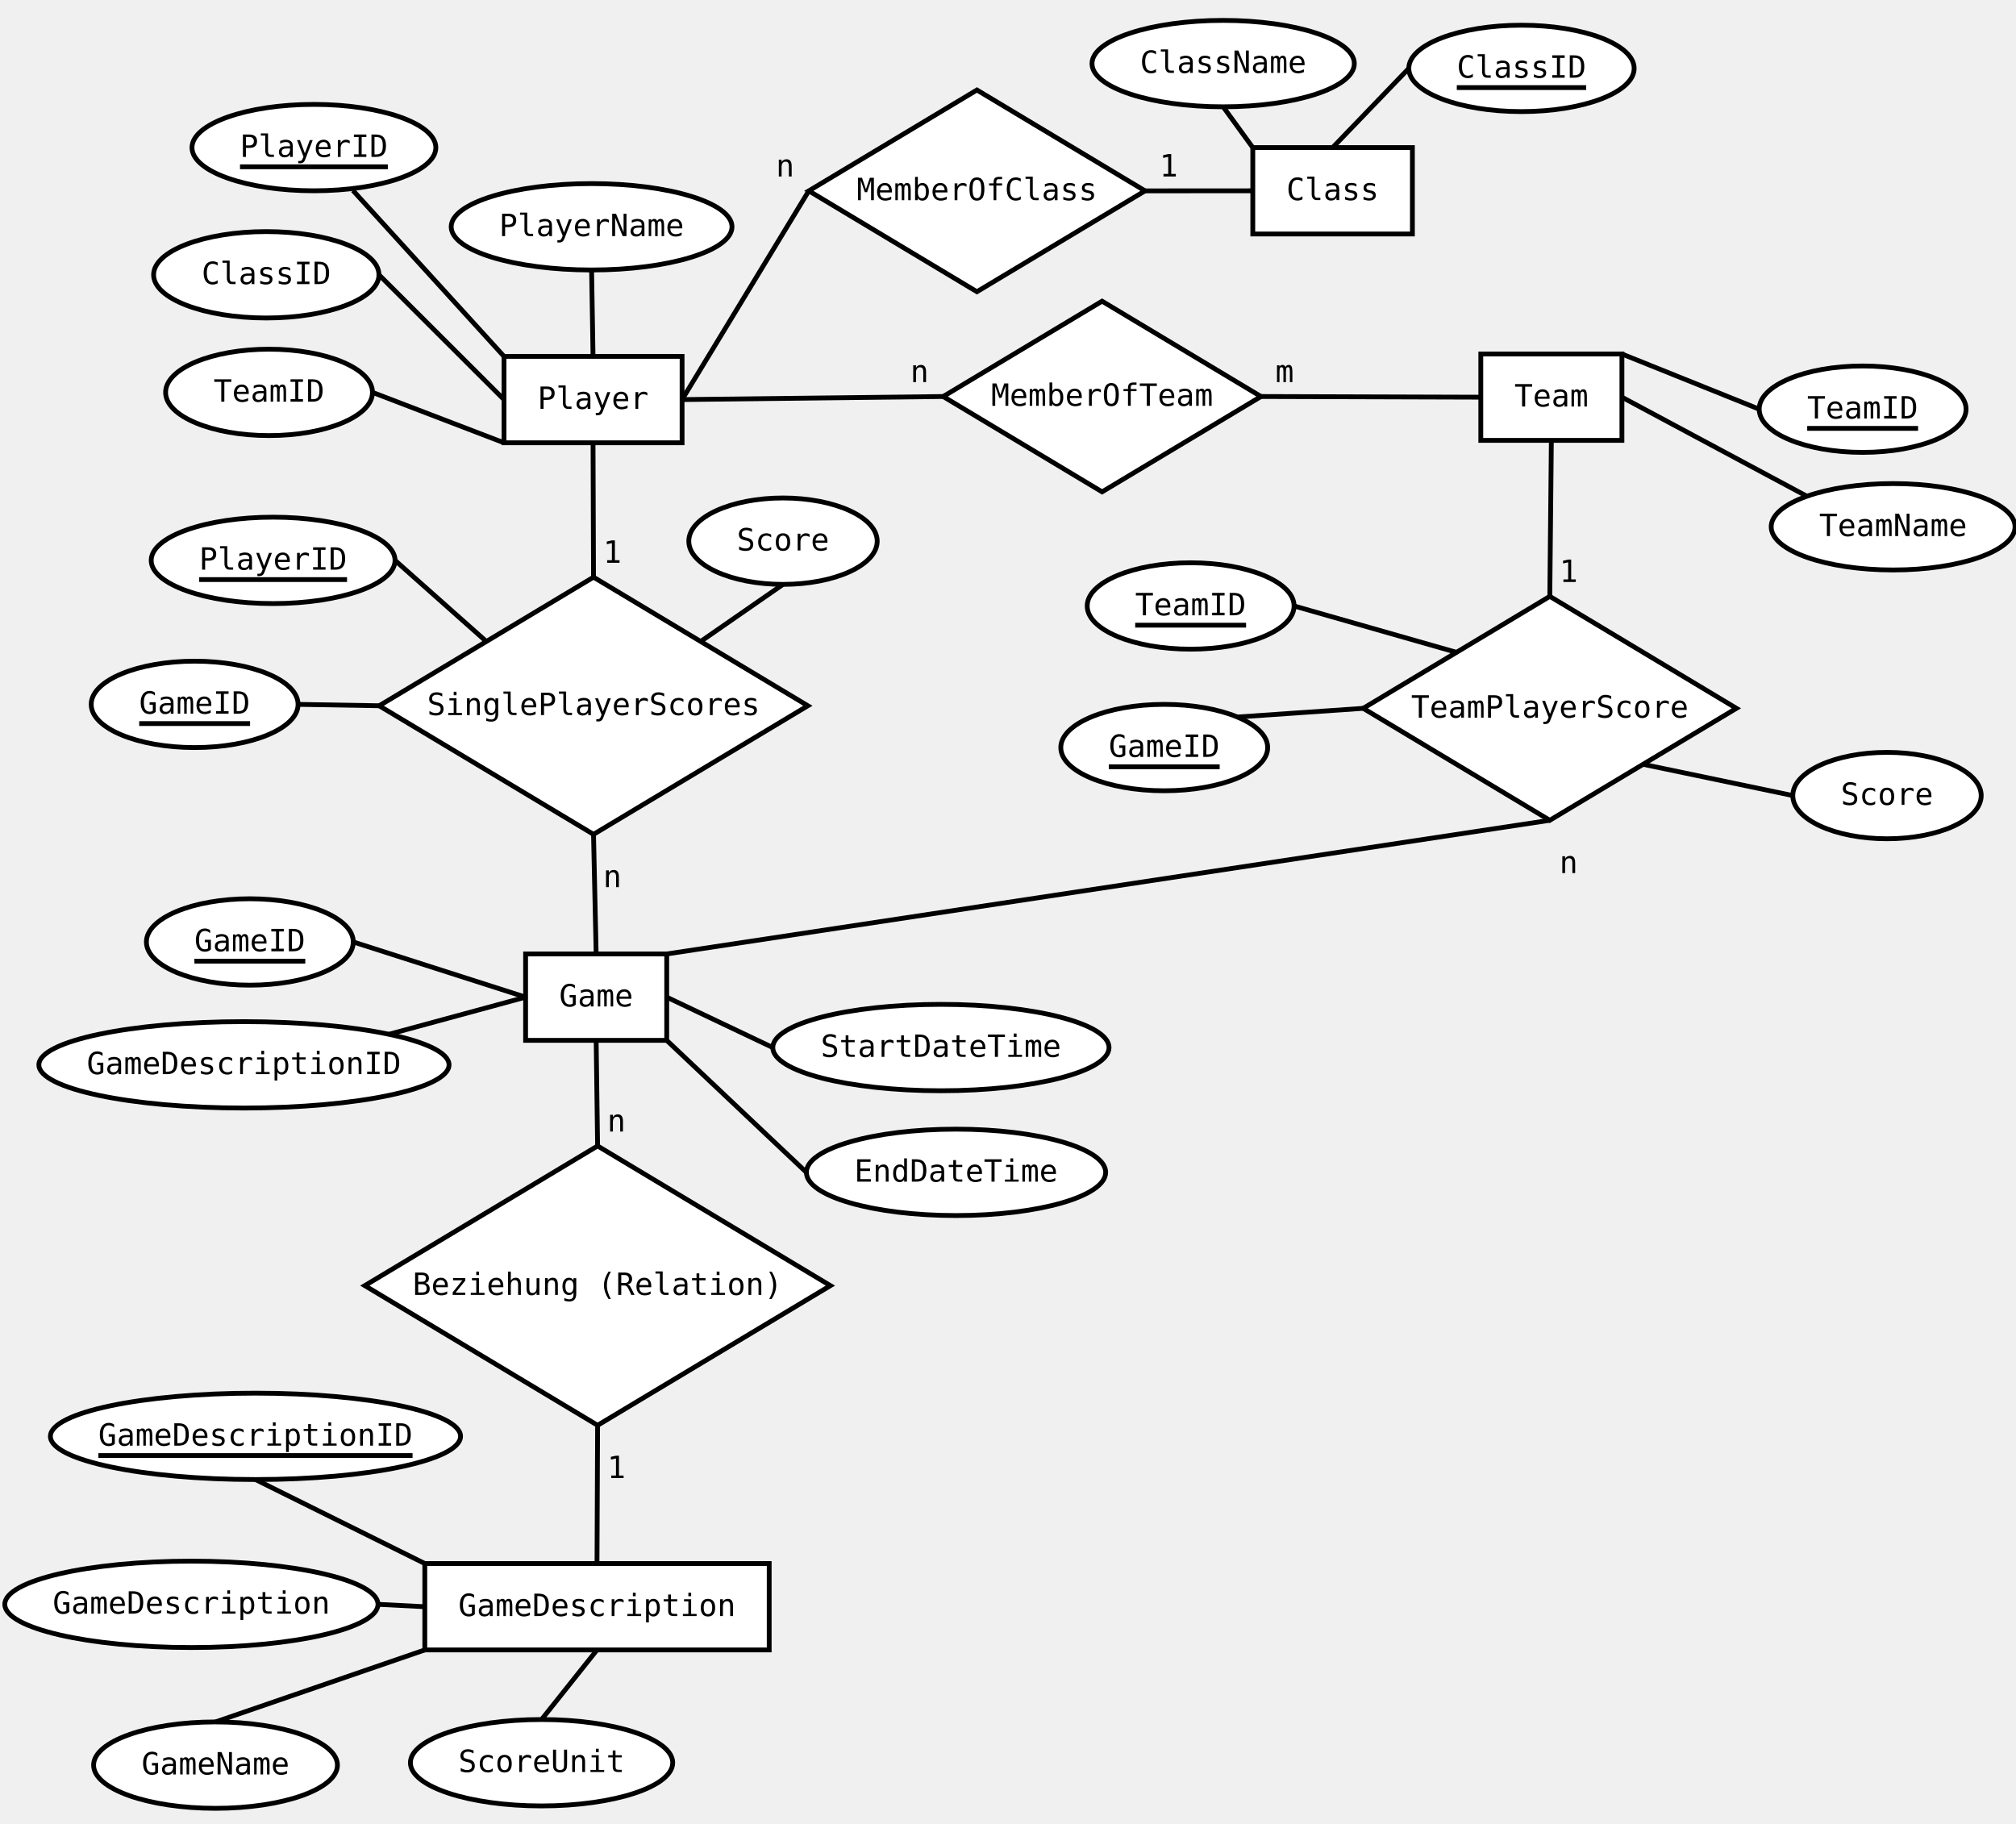
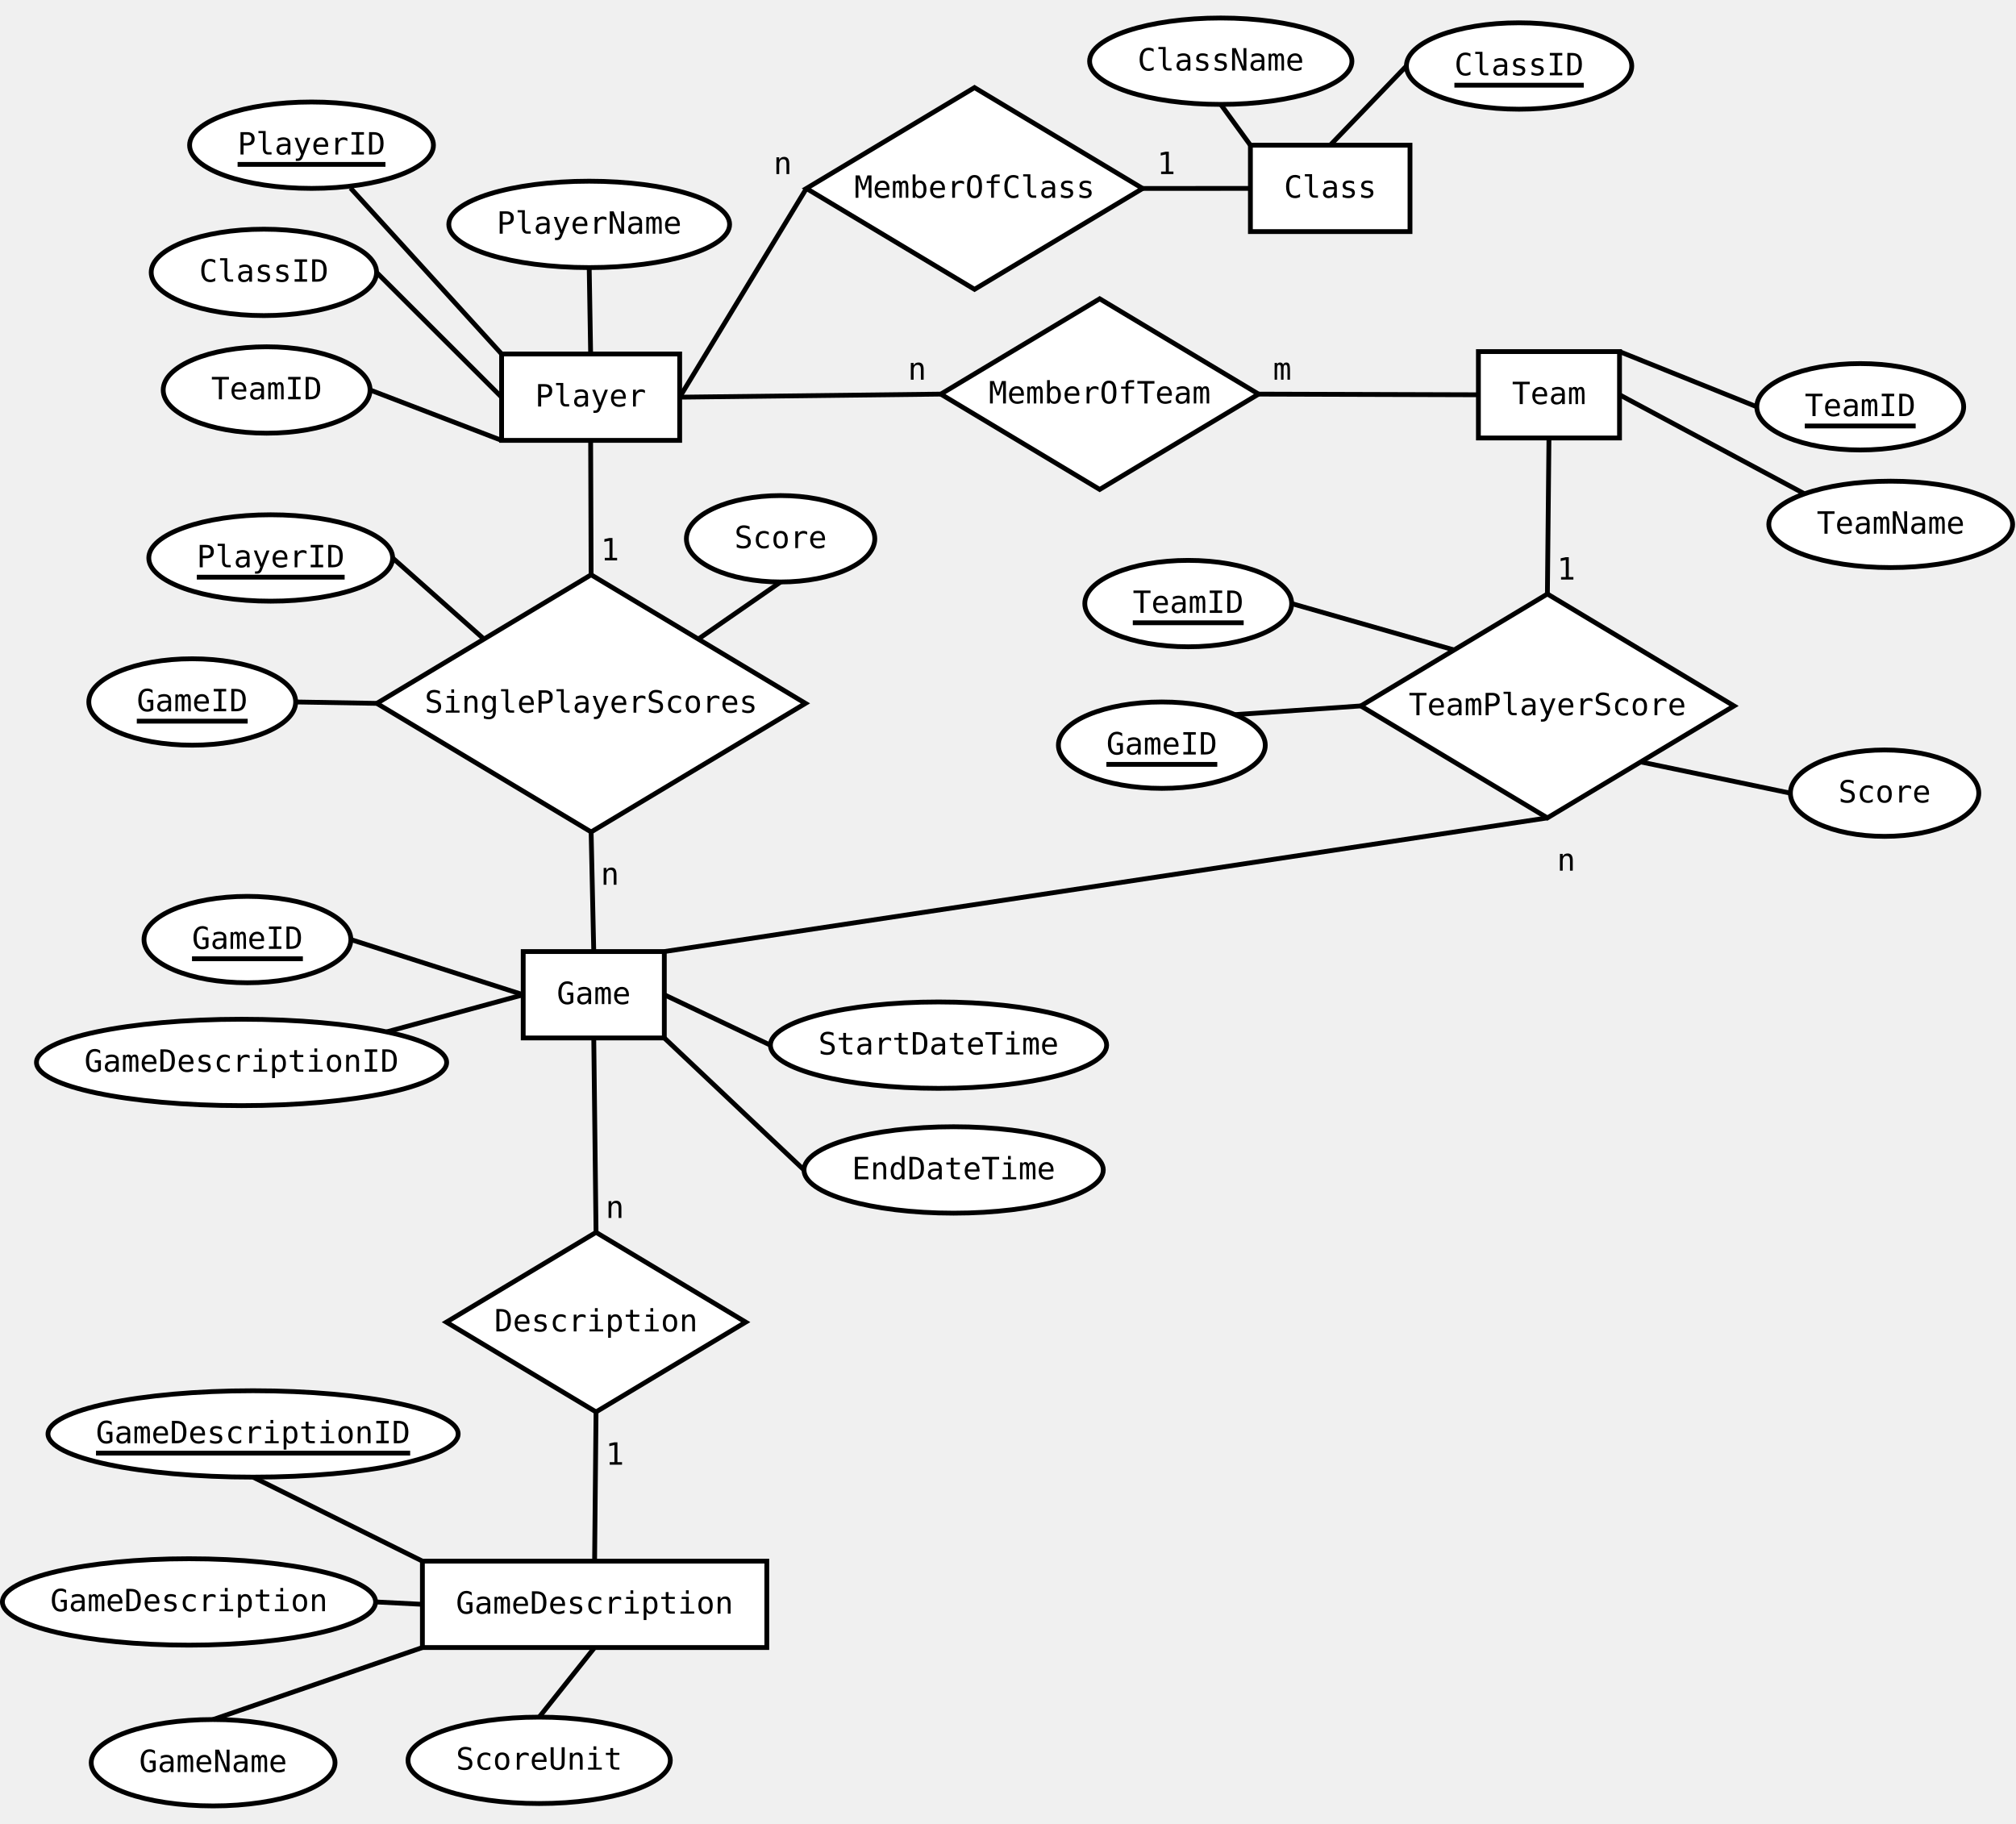
- <svg xmlns="http://www.w3.org/2000/svg" width="42cm" height="38cm" viewBox="7 72 840 747">
+ <svg xmlns="http://www.w3.org/2000/svg" width="42cm" height="38cm" viewBox="8 73 840 747">
  <g id="Hintergrund">
    <g>
      <rect style="fill: #ffffff; fill-opacity: 1; stroke-opacity: 1; stroke-width: 2; stroke: #000000" x="217" y="214" width="74.2" height="36" />
      <text font-size="12.8" style="fill: #000000; fill-opacity: 1; stroke: none;text-anchor:middle;font-family:monospace;font-style:normal;font-weight:normal" x="254.1" y="235.881">Player</text>
    </g>
    <g>
      <rect style="fill: #ffffff; fill-opacity: 1; stroke-opacity: 1; stroke-width: 2; stroke: #000000" x="529" y="127" width="66.5" height="36" />
      <text font-size="12.8" style="fill: #000000; fill-opacity: 1; stroke: none;text-anchor:middle;font-family:monospace;font-style:normal;font-weight:normal" x="562.25" y="148.881">Class</text>
    </g>
    <g>
      <polygon style="fill: #ffffff; fill-opacity: 1; stroke-opacity: 1; stroke-width: 2; stroke: #000000" fill-rule="evenodd" points="344,145.03 414.05,103 484.1,145.03 414.05,187.06 " />
      <text font-size="12.8" style="fill: #000000; fill-opacity: 1; stroke: none;text-anchor:end;font-family:monospace;font-style:normal;font-weight:normal" x="338" y="139.03">n</text>
      <text font-size="12.8" style="fill: #000000; fill-opacity: 1; stroke: none;text-anchor:start;font-family:monospace;font-style:normal;font-weight:normal" x="490.1" y="139.03">1</text>
      <text font-size="12.8" style="fill: #000000; fill-opacity: 1; stroke: none;text-anchor:middle;font-family:monospace;font-style:normal;font-weight:normal" x="414.05" y="148.911">MemberOfClass</text>
    </g>
    <line style="fill: none; stroke-opacity: 1; stroke-width: 2; stroke: #000000" x1="291.2" y1="232" x2="344" y2="145.03" />
    <line style="fill: none; stroke-opacity: 1; stroke-width: 2; stroke: #000000" x1="484.1" y1="145.03" x2="529" y2="145" />
    <g>
      <ellipse style="fill: #ffffff; fill-opacity: 1; stroke: none" cx="253.5" cy="160" rx="58.5" ry="18" />
      <ellipse style="fill: none; stroke-opacity: 1; stroke-width: 2; stroke: #000000" cx="253.5" cy="160" rx="58.5" ry="18" />
      <text font-size="12.8" style="fill: #000000; fill-opacity: 1; stroke: none;text-anchor:middle;font-family:monospace;font-style:normal;font-weight:normal" x="253.5" y="163.881">PlayerName</text>
    </g>
    <line style="fill: none; stroke-opacity: 1; stroke-width: 2; stroke: #000000" x1="253.5" y1="178" x2="254.1" y2="214" />
    <g>
      <ellipse style="fill: #ffffff; fill-opacity: 1; stroke: none" cx="516.65" cy="92" rx="54.65" ry="18" />
      <ellipse style="fill: none; stroke-opacity: 1; stroke-width: 2; stroke: #000000" cx="516.65" cy="92" rx="54.65" ry="18" />
      <text font-size="12.8" style="fill: #000000; fill-opacity: 1; stroke: none;text-anchor:middle;font-family:monospace;font-style:normal;font-weight:normal" x="516.65" y="95.881">ClassName</text>
    </g>
    <line style="fill: none; stroke-opacity: 1; stroke-width: 2; stroke: #000000" x1="529" y1="127" x2="516.65" y2="110" />
    <g>
      <rect style="fill: #ffffff; fill-opacity: 1; stroke-opacity: 1; stroke-width: 2; stroke: #000000" x="226" y="463" width="58.8" height="36" />
      <text font-size="12.8" style="fill: #000000; fill-opacity: 1; stroke: none;text-anchor:middle;font-family:monospace;font-style:normal;font-weight:normal" x="255.4" y="484.881">Game</text>
    </g>
    <g>
      <ellipse style="fill: #ffffff; fill-opacity: 1; stroke: none" cx="96.8" cy="801" rx="50.8" ry="18" />
      <ellipse style="fill: none; stroke-opacity: 1; stroke-width: 2; stroke: #000000" cx="96.8" cy="801" rx="50.8" ry="18" />
      <text font-size="12.8" style="fill: #000000; fill-opacity: 1; stroke: none;text-anchor:middle;font-family:monospace;font-style:normal;font-weight:normal" x="96.8" y="804.881">GameName</text>
    </g>
    <g>
      <ellipse style="fill: #ffffff; fill-opacity: 1; stroke: none" cx="86.75" cy="734" rx="77.75" ry="18" />
      <ellipse style="fill: none; stroke-opacity: 1; stroke-width: 2; stroke: #000000" cx="86.75" cy="734" rx="77.75" ry="18" />
      <text font-size="12.8" style="fill: #000000; fill-opacity: 1; stroke: none;text-anchor:middle;font-family:monospace;font-style:normal;font-weight:normal" x="86.75" y="737.881">GameDescription</text>
    </g>
    <g>
      <ellipse style="fill: #ffffff; fill-opacity: 1; stroke: none" cx="137.8" cy="127" rx="50.8" ry="18" />
      <ellipse style="fill: none; stroke-opacity: 1; stroke-width: 2; stroke: #000000" cx="137.8" cy="127" rx="50.8" ry="18" />
      <text font-size="12.8" style="fill: #000000; fill-opacity: 1; stroke: none;text-anchor:middle;font-family:monospace;font-style:normal;font-weight:normal" x="137.8" y="130.881">PlayerID</text>
      <line style="fill: none; stroke-opacity: 1; stroke-width: 2; stroke: #000000" x1="107" y1="135" x2="168.6" y2="135" />
    </g>
    <g>
      <ellipse style="fill: #ffffff; fill-opacity: 1; stroke: none" cx="640.95" cy="94" rx="46.95" ry="18" />
      <ellipse style="fill: none; stroke-opacity: 1; stroke-width: 2; stroke: #000000" cx="640.95" cy="94" rx="46.95" ry="18" />
      <text font-size="12.8" style="fill: #000000; fill-opacity: 1; stroke: none;text-anchor:middle;font-family:monospace;font-style:normal;font-weight:normal" x="640.95" y="97.881">ClassID</text>
      <line style="fill: none; stroke-opacity: 1; stroke-width: 2; stroke: #000000" x1="614" y1="102" x2="667.9" y2="102" />
    </g>
    <line style="fill: none; stroke-opacity: 1; stroke-width: 2; stroke: #000000" x1="154.062" y1="144.863" x2="217" y2="214" />
    <line style="fill: none; stroke-opacity: 1; stroke-width: 2; stroke: #000000" x1="562.25" y1="127" x2="594" y2="94" />
    <g>
      <ellipse style="fill: #ffffff; fill-opacity: 1; stroke: none" cx="111.1" cy="458" rx="43.1" ry="18" />
      <ellipse style="fill: none; stroke-opacity: 1; stroke-width: 2; stroke: #000000" cx="111.1" cy="458" rx="43.1" ry="18" />
      <text font-size="12.8" style="fill: #000000; fill-opacity: 1; stroke: none;text-anchor:middle;font-family:monospace;font-style:normal;font-weight:normal" x="111.1" y="461.881">GameID</text>
      <line style="fill: none; stroke-opacity: 1; stroke-width: 2; stroke: #000000" x1="88" y1="466" x2="134.2" y2="466" />
    </g>
    <g>
      <ellipse style="fill: #ffffff; fill-opacity: 1; stroke: none" cx="399.05" cy="502" rx="70.05" ry="18" />
      <ellipse style="fill: none; stroke-opacity: 1; stroke-width: 2; stroke: #000000" cx="399.05" cy="502" rx="70.05" ry="18" />
      <text font-size="12.8" style="fill: #000000; fill-opacity: 1; stroke: none;text-anchor:middle;font-family:monospace;font-style:normal;font-weight:normal" x="399.05" y="505.881">StartDateTime</text>
    </g>
    <g>
      <ellipse style="fill: #ffffff; fill-opacity: 1; stroke: none" cx="405.35" cy="554" rx="62.35" ry="18" />
      <ellipse style="fill: none; stroke-opacity: 1; stroke-width: 2; stroke: #000000" cx="405.35" cy="554" rx="62.35" ry="18" />
      <text font-size="12.8" style="fill: #000000; fill-opacity: 1; stroke: none;text-anchor:middle;font-family:monospace;font-style:normal;font-weight:normal" x="405.35" y="557.881">EndDateTime</text>
    </g>
    <g>
      <ellipse style="fill: #ffffff; fill-opacity: 1; stroke: none" cx="117.95" cy="180" rx="46.95" ry="18" />
      <ellipse style="fill: none; stroke-opacity: 1; stroke-width: 2; stroke: #000000" cx="117.95" cy="180" rx="46.95" ry="18" />
      <text font-size="12.8" style="fill: #000000; fill-opacity: 1; stroke: none;text-anchor:middle;font-family:monospace;font-style:normal;font-weight:normal" x="117.95" y="183.881">ClassID</text>
    </g>
    <line style="fill: none; stroke-opacity: 1; stroke-width: 2; stroke: #000000" x1="164.9" y1="180" x2="217" y2="232" />
    <g>
      <rect style="fill: #ffffff; fill-opacity: 1; stroke-opacity: 1; stroke-width: 2; stroke: #000000" x="184" y="717" width="143.5" height="36" />
      <text font-size="12.8" style="fill: #000000; fill-opacity: 1; stroke: none;text-anchor:middle;font-family:monospace;font-style:normal;font-weight:normal" x="255.75" y="738.881">GameDescription</text>
    </g>
    <g>
      <ellipse style="fill: #ffffff; fill-opacity: 1; stroke: none" cx="113.45" cy="664" rx="85.45" ry="18" />
      <ellipse style="fill: none; stroke-opacity: 1; stroke-width: 2; stroke: #000000" cx="113.45" cy="664" rx="85.45" ry="18" />
      <text font-size="12.8" style="fill: #000000; fill-opacity: 1; stroke: none;text-anchor:middle;font-family:monospace;font-style:normal;font-weight:normal" x="113.45" y="667.881">GameDescriptionID</text>
      <line style="fill: none; stroke-opacity: 1; stroke-width: 2; stroke: #000000" x1="48" y1="672" x2="178.9" y2="672" />
    </g>
    <g>
      <ellipse style="fill: #ffffff; fill-opacity: 1; stroke: none" cx="108.65" cy="509.2" rx="85.45" ry="18" />
      <ellipse style="fill: none; stroke-opacity: 1; stroke-width: 2; stroke: #000000" cx="108.65" cy="509.2" rx="85.45" ry="18" />
      <text font-size="12.8" style="fill: #000000; fill-opacity: 1; stroke: none;text-anchor:middle;font-family:monospace;font-style:normal;font-weight:normal" x="108.65" y="513.081">GameDescriptionID</text>
    </g>
    <line style="fill: none; stroke-opacity: 1; stroke-width: 2; stroke: #000000" x1="343" y1="554" x2="284.8" y2="499" />
    <line style="fill: none; stroke-opacity: 1; stroke-width: 2; stroke: #000000" x1="154.2" y1="458" x2="226" y2="481" />
    <line style="fill: none; stroke-opacity: 1; stroke-width: 2; stroke: #000000" x1="164.5" y1="734" x2="184" y2="735" />
    <line style="fill: none; stroke-opacity: 1; stroke-width: 2; stroke: #000000" x1="113.45" y1="682" x2="184" y2="717" />
    <line style="fill: none; stroke-opacity: 1; stroke-width: 2; stroke: #000000" x1="96.8" y1="783" x2="184" y2="753" />
    <g>
-       <polygon style="fill: #ffffff; fill-opacity: 1; stroke-opacity: 1; stroke-width: 2; stroke: #000000" fill-rule="evenodd" points="159,601.2 256,543 353,601.2 256,659.4 " />
-       <text font-size="12.8" style="fill: #000000; fill-opacity: 1; stroke: none;text-anchor:start;font-family:monospace;font-style:normal;font-weight:normal" x="260" y="537">n</text>
-       <text font-size="12.8" style="fill: #000000; fill-opacity: 1; stroke: none;text-anchor:start;font-family:monospace;font-style:normal;font-weight:normal" x="260" y="681.4">1</text>
-       <text font-size="12.8" style="fill: #000000; fill-opacity: 1; stroke: none;text-anchor:middle;font-family:monospace;font-style:normal;font-weight:normal" x="256" y="605.081">Beziehung (Relation)</text>
-     </g>
-     <line style="fill: none; stroke-opacity: 1; stroke-width: 2; stroke: #000000" x1="255.4" y1="499" x2="256" y2="543" />
-     <line style="fill: none; stroke-opacity: 1; stroke-width: 2; stroke: #000000" x1="256" y1="659.4" x2="255.75" y2="717" />
+       <polygon style="fill: #ffffff; fill-opacity: 1; stroke-opacity: 1; stroke-width: 2; stroke: #000000" fill-rule="evenodd" points="194,617.41 256.35,580 318.7,617.41 256.35,654.82 " />
+       <text font-size="12.8" style="fill: #000000; fill-opacity: 1; stroke: none;text-anchor:start;font-family:monospace;font-style:normal;font-weight:normal" x="260.35" y="574">n</text>
+       <text font-size="12.8" style="fill: #000000; fill-opacity: 1; stroke: none;text-anchor:start;font-family:monospace;font-style:normal;font-weight:normal" x="260.35" y="676.82">1</text>
+       <text font-size="12.8" style="fill: #000000; fill-opacity: 1; stroke: none;text-anchor:middle;font-family:monospace;font-style:normal;font-weight:normal" x="256.35" y="621.291">Description</text>
+     </g>
+     <line style="fill: none; stroke-opacity: 1; stroke-width: 2; stroke: #000000" x1="255.4" y1="499" x2="256.35" y2="580" />
+     <line style="fill: none; stroke-opacity: 1; stroke-width: 2; stroke: #000000" x1="256.35" y1="654.82" x2="255.75" y2="717" />
    <g>
      <polygon style="fill: #ffffff; fill-opacity: 1; stroke-opacity: 1; stroke-width: 2; stroke: #000000" fill-rule="evenodd" points="165,359.58 254.3,306 343.6,359.58 254.3,413.16 " />
      <text font-size="12.8" style="fill: #000000; fill-opacity: 1; stroke: none;text-anchor:start;font-family:monospace;font-style:normal;font-weight:normal" x="258.3" y="300">1</text>
      <text font-size="12.8" style="fill: #000000; fill-opacity: 1; stroke: none;text-anchor:start;font-family:monospace;font-style:normal;font-weight:normal" x="258.3" y="435.16">n</text>
      <text font-size="12.8" style="fill: #000000; fill-opacity: 1; stroke: none;text-anchor:middle;font-family:monospace;font-style:normal;font-weight:normal" x="254.3" y="363.461">SinglePlayerScores</text>
    </g>
    <line style="fill: none; stroke-opacity: 1; stroke-width: 2; stroke: #000000" x1="254.3" y1="413.16" x2="255.4" y2="463" />
    <line style="fill: none; stroke-opacity: 1; stroke-width: 2; stroke: #000000" x1="254.1" y1="250" x2="254.3" y2="306" />
    <g>
      <ellipse style="fill: #ffffff; fill-opacity: 1; stroke: none" cx="120.8" cy="299" rx="50.8" ry="18" />
      <ellipse style="fill: none; stroke-opacity: 1; stroke-width: 2; stroke: #000000" cx="120.8" cy="299" rx="50.8" ry="18" />
      <text font-size="12.8" style="fill: #000000; fill-opacity: 1; stroke: none;text-anchor:middle;font-family:monospace;font-style:normal;font-weight:normal" x="120.8" y="302.881">PlayerID</text>
      <line style="fill: none; stroke-opacity: 1; stroke-width: 2; stroke: #000000" x1="90" y1="307" x2="151.6" y2="307" />
    </g>
    <g>
      <ellipse style="fill: #ffffff; fill-opacity: 1; stroke: none" cx="88.1" cy="359" rx="43.1" ry="18" />
      <ellipse style="fill: none; stroke-opacity: 1; stroke-width: 2; stroke: #000000" cx="88.1" cy="359" rx="43.1" ry="18" />
      <text font-size="12.8" style="fill: #000000; fill-opacity: 1; stroke: none;text-anchor:middle;font-family:monospace;font-style:normal;font-weight:normal" x="88.1" y="362.881">GameID</text>
      <line style="fill: none; stroke-opacity: 1; stroke-width: 2; stroke: #000000" x1="65" y1="367" x2="111.2" y2="367" />
    </g>
    <g>
      <ellipse style="fill: #ffffff; fill-opacity: 1; stroke: none" cx="333.25" cy="291" rx="39.25" ry="18" />
      <ellipse style="fill: none; stroke-opacity: 1; stroke-width: 2; stroke: #000000" cx="333.25" cy="291" rx="39.25" ry="18" />
      <text font-size="12.8" style="fill: #000000; fill-opacity: 1; stroke: none;text-anchor:middle;font-family:monospace;font-style:normal;font-weight:normal" x="333.25" y="294.881">Score</text>
    </g>
    <line style="fill: none; stroke-opacity: 1; stroke-width: 2; stroke: #000000" x1="209.65" y1="332.79" x2="171.6" y2="299" />
    <line style="fill: none; stroke-opacity: 1; stroke-width: 2; stroke: #000000" x1="165" y1="359.58" x2="131.2" y2="359" />
    <line style="fill: none; stroke-opacity: 1; stroke-width: 2; stroke: #000000" x1="298.95" y1="332.79" x2="333.25" y2="309" />
    <line style="fill: none; stroke-opacity: 1; stroke-width: 2; stroke: #000000" x1="169.072" y1="496.472" x2="226" y2="481" />
    <line style="fill: none; stroke-opacity: 1; stroke-width: 2; stroke: #000000" x1="284.8" y1="481" x2="329" y2="502" />
    <g>
      <polygon style="fill: #ffffff; fill-opacity: 1; stroke-opacity: 1; stroke-width: 2; stroke: #000000" fill-rule="evenodd" points="400,230.72 466.2,191 532.4,230.72 466.2,270.44 " />
      <text font-size="12.8" style="fill: #000000; fill-opacity: 1; stroke: none;text-anchor:end;font-family:monospace;font-style:normal;font-weight:normal" x="394" y="224.72">n</text>
      <text font-size="12.8" style="fill: #000000; fill-opacity: 1; stroke: none;text-anchor:start;font-family:monospace;font-style:normal;font-weight:normal" x="538.4" y="224.72">m</text>
      <text font-size="12.8" style="fill: #000000; fill-opacity: 1; stroke: none;text-anchor:middle;font-family:monospace;font-style:normal;font-weight:normal" x="466.2" y="234.601">MemberOfTeam</text>
    </g>
    <g>
      <ellipse style="fill: #ffffff; fill-opacity: 1; stroke: none" cx="119.1" cy="229" rx="43.1" ry="18" />
      <ellipse style="fill: none; stroke-opacity: 1; stroke-width: 2; stroke: #000000" cx="119.1" cy="229" rx="43.1" ry="18" />
      <text font-size="12.8" style="fill: #000000; fill-opacity: 1; stroke: none;text-anchor:middle;font-family:monospace;font-style:normal;font-weight:normal" x="119.1" y="232.881">TeamID</text>
    </g>
    <line style="fill: none; stroke-opacity: 1; stroke-width: 2; stroke: #000000" x1="162.2" y1="229" x2="217" y2="250" />
    <line style="fill: none; stroke-opacity: 1; stroke-width: 2; stroke: #000000" x1="291.2" y1="232" x2="400" y2="230.72" />
    <g>
      <rect style="fill: #ffffff; fill-opacity: 1; stroke-opacity: 1; stroke-width: 2; stroke: #000000" x="624" y="213" width="58.8" height="36" />
      <text font-size="12.8" style="fill: #000000; fill-opacity: 1; stroke: none;text-anchor:middle;font-family:monospace;font-style:normal;font-weight:normal" x="653.4" y="234.881">Team</text>
    </g>
    <line style="fill: none; stroke-opacity: 1; stroke-width: 2; stroke: #000000" x1="532.4" y1="230.72" x2="624" y2="231" />
    <g>
      <ellipse style="fill: #ffffff; fill-opacity: 1; stroke: none" cx="783.1" cy="236" rx="43.1" ry="18" />
      <ellipse style="fill: none; stroke-opacity: 1; stroke-width: 2; stroke: #000000" cx="783.1" cy="236" rx="43.1" ry="18" />
      <text font-size="12.8" style="fill: #000000; fill-opacity: 1; stroke: none;text-anchor:middle;font-family:monospace;font-style:normal;font-weight:normal" x="783.1" y="239.881">TeamID</text>
      <line style="fill: none; stroke-opacity: 1; stroke-width: 2; stroke: #000000" x1="760" y1="244" x2="806.2" y2="244" />
    </g>
    <g>
      <ellipse style="fill: #ffffff; fill-opacity: 1; stroke: none" cx="795.8" cy="285" rx="50.8" ry="18" />
      <ellipse style="fill: none; stroke-opacity: 1; stroke-width: 2; stroke: #000000" cx="795.8" cy="285" rx="50.8" ry="18" />
      <text font-size="12.8" style="fill: #000000; fill-opacity: 1; stroke: none;text-anchor:middle;font-family:monospace;font-style:normal;font-weight:normal" x="795.8" y="288.881">TeamName</text>
    </g>
    <line style="fill: none; stroke-opacity: 1; stroke-width: 2; stroke: #000000" x1="682.8" y1="213" x2="740" y2="236" />
-     <line style="fill: none; stroke-opacity: 1; stroke-width: 2; stroke: #000000" x1="682.8" y1="231" x2="759.879" y2="272.272" />
+     <line style="fill: none; stroke-opacity: 1; stroke-width: 2; stroke: #000000" x1="682.8" y1="231" x2="759.878" y2="272.272" />
    <g>
      <polygon style="fill: #ffffff; fill-opacity: 1; stroke-opacity: 1; stroke-width: 2; stroke: #000000" fill-rule="evenodd" points="575,360.65 652.75,314 730.5,360.65 652.75,407.3 " />
      <text font-size="12.8" style="fill: #000000; fill-opacity: 1; stroke: none;text-anchor:start;font-family:monospace;font-style:normal;font-weight:normal" x="656.75" y="308">1</text>
      <text font-size="12.8" style="fill: #000000; fill-opacity: 1; stroke: none;text-anchor:start;font-family:monospace;font-style:normal;font-weight:normal" x="656.75" y="429.3">n</text>
      <text font-size="12.8" style="fill: #000000; fill-opacity: 1; stroke: none;text-anchor:middle;font-family:monospace;font-style:normal;font-weight:normal" x="652.75" y="364.531">TeamPlayerScore</text>
    </g>
    <line style="fill: none; stroke-opacity: 1; stroke-width: 2; stroke: #000000" x1="653.4" y1="249" x2="652.75" y2="314" />
    <line style="fill: none; stroke-opacity: 1; stroke-width: 2; stroke: #000000" x1="652.75" y1="407.3" x2="284.8" y2="463" />
    <g>
      <ellipse style="fill: #ffffff; fill-opacity: 1; stroke: none" cx="503.1" cy="318" rx="43.1" ry="18" />
      <ellipse style="fill: none; stroke-opacity: 1; stroke-width: 2; stroke: #000000" cx="503.1" cy="318" rx="43.1" ry="18" />
      <text font-size="12.8" style="fill: #000000; fill-opacity: 1; stroke: none;text-anchor:middle;font-family:monospace;font-style:normal;font-weight:normal" x="503.1" y="321.881">TeamID</text>
      <line style="fill: none; stroke-opacity: 1; stroke-width: 2; stroke: #000000" x1="480" y1="326" x2="526.2" y2="326" />
    </g>
    <g>
      <ellipse style="fill: #ffffff; fill-opacity: 1; stroke: none" cx="492.1" cy="377" rx="43.1" ry="18" />
      <ellipse style="fill: none; stroke-opacity: 1; stroke-width: 2; stroke: #000000" cx="492.1" cy="377" rx="43.1" ry="18" />
      <text font-size="12.8" style="fill: #000000; fill-opacity: 1; stroke: none;text-anchor:middle;font-family:monospace;font-style:normal;font-weight:normal" x="492.1" y="380.881">GameID</text>
      <line style="fill: none; stroke-opacity: 1; stroke-width: 2; stroke: #000000" x1="469" y1="385" x2="515.2" y2="385" />
    </g>
    <g>
      <ellipse style="fill: #ffffff; fill-opacity: 1; stroke: none" cx="793.25" cy="397" rx="39.25" ry="18" />
      <ellipse style="fill: none; stroke-opacity: 1; stroke-width: 2; stroke: #000000" cx="793.25" cy="397" rx="39.25" ry="18" />
      <text font-size="12.8" style="fill: #000000; fill-opacity: 1; stroke: none;text-anchor:middle;font-family:monospace;font-style:normal;font-weight:normal" x="793.25" y="400.881">Score</text>
    </g>
-     <line style="fill: none; stroke-opacity: 1; stroke-width: 2; stroke: #000000" x1="546.2" y1="318" x2="613.875" y2="337.325" />
+     <line style="fill: none; stroke-opacity: 1; stroke-width: 2; stroke: #000000" x1="546.2" y1="318" x2="613.874" y2="337.326" />
    <line style="fill: none; stroke-opacity: 1; stroke-width: 2; stroke: #000000" x1="575" y1="360.65" x2="522.576" y2="364.272" />
-     <line style="fill: none; stroke-opacity: 1; stroke-width: 2; stroke: #000000" x1="691.625" y1="383.975" x2="754" y2="397" />
+     <line style="fill: none; stroke-opacity: 1; stroke-width: 2; stroke: #000000" x1="691.624" y1="383.976" x2="754" y2="397" />
    <g>
      <ellipse style="fill: #ffffff; fill-opacity: 1; stroke: none" cx="232.65" cy="800" rx="54.65" ry="18" />
      <ellipse style="fill: none; stroke-opacity: 1; stroke-width: 2; stroke: #000000" cx="232.65" cy="800" rx="54.65" ry="18" />
      <text font-size="12.8" style="fill: #000000; fill-opacity: 1; stroke: none;text-anchor:middle;font-family:monospace;font-style:normal;font-weight:normal" x="232.65" y="803.881">ScoreUnit</text>
    </g>
    <line style="fill: none; stroke-opacity: 1; stroke-width: 2; stroke: #000000" x1="255.75" y1="753" x2="232.65" y2="782" />
  </g>
</svg>
